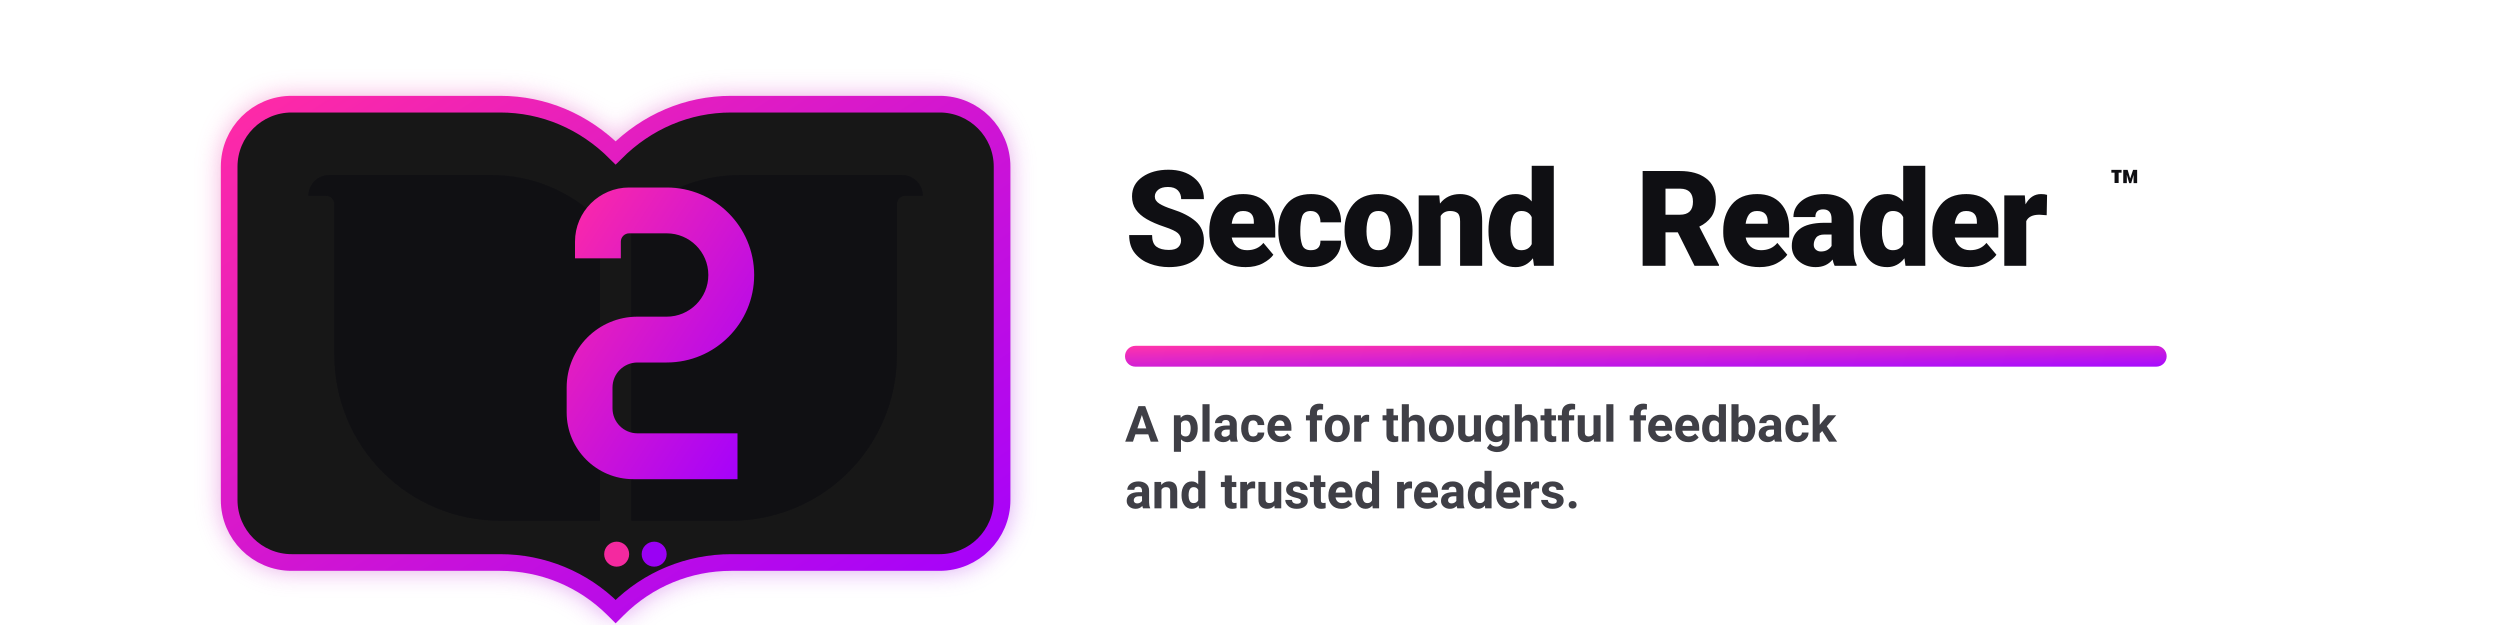
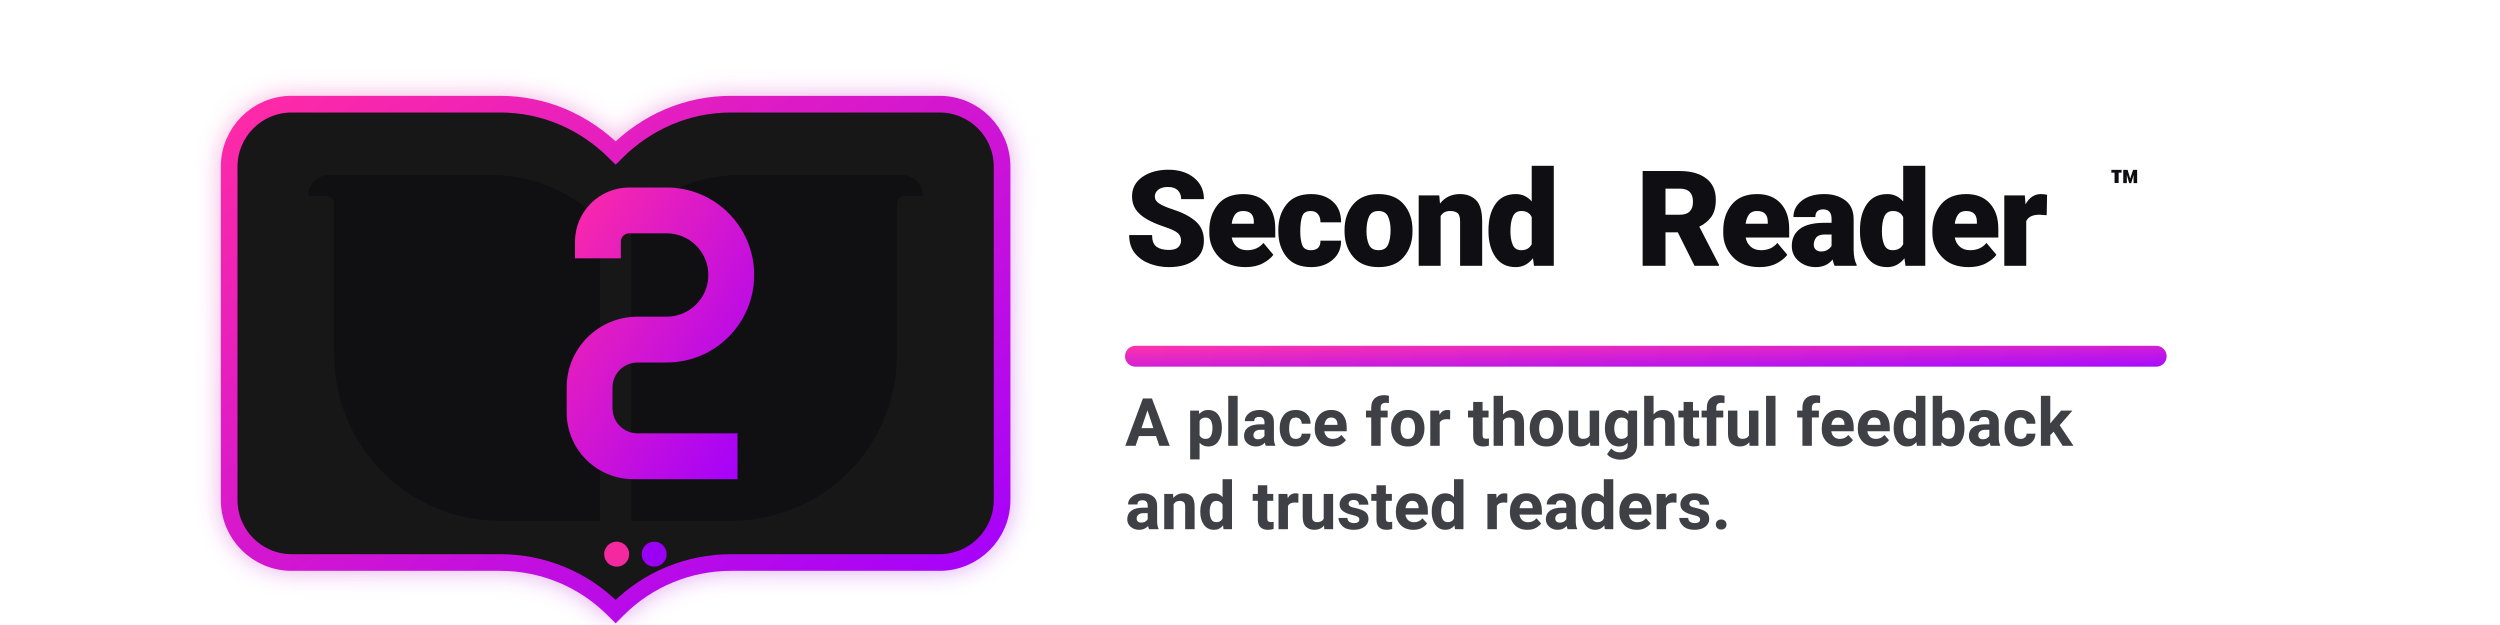
<svg xmlns="http://www.w3.org/2000/svg" width="1200" height="300" viewBox="0 0 1200 300" fill="none">
  <defs>
    <linearGradient id="srGradient" x1="0" y1="0" x2="1" y2="1">
      <stop offset="0%" stop-color="#FF2AA6" />
      <stop offset="100%" stop-color="#A100FF" />
    </linearGradient>
    <filter id="softGlow" x="-50%" y="-50%" width="200%" height="200%" color-interpolation-filters="sRGB">
      <feGaussianBlur stdDeviation="6" result="blur" />
      <feColorMatrix in="blur" type="matrix" values="1 0 0 0 0                 0 1 0 0 0                 0 0 1 0 0                 0 0 0 0.35 0" result="glow" />
      <feMerge>
        <feMergeNode in="glow" />
        <feMergeNode in="SourceGraphic" />
      </feMerge>
    </filter>
  </defs>
  <g transform="translate(70 40)" filter="url(#softGlow)">
    <path d="M40 40C40 23.431 53.431 10 70 10H170C191.091 10 210.52 18.41 225.5 33.39C240.48 18.41 259.909 10 281 10H381C397.569 10 411 23.431 411 40V200C411 216.569 397.569 230 381 230H281C260.636 230 241.107 237.94 226.56 252.49L225.5 253.55L224.44 252.49C209.893 237.94 190.364 230 170 230H70C53.431 230 40 216.569 40 200V40Z" fill="#171717" stroke="url(#srGradient)" stroke-width="8" />
    <path d="M78 54C78 48.477 82.477 44 88 44H166C185.33 44 203.868 51.68 217.53 65.34L218 65.81V210H170C148.907 210 128.64 201.62 113.73 186.71C98.82 171.8 90.44 151.533 90.44 130.44V58C90.44 55.791 88.649 54 86.44 54H78Z" fill="#0F0F13" opacity="0.9" />
    <path d="M373 54C373 48.477 368.523 44 363 44H285C265.67 44 247.132 51.68 233.47 65.34L233 65.81V210H281C302.093 210 322.36 201.62 337.27 186.71C352.18 171.8 360.56 151.533 360.56 130.44V58C360.56 55.791 362.351 54 364.56 54H373Z" fill="#0F0F13" opacity="0.9" />
    <path d="M206 76C206 61.641 217.641 50 232 50H250C273.196 50 292 68.804 292 92C292 115.196 273.196 134 250 134H236C229.373 134 224 139.373 224 146V156C224 162.627 229.373 168 236 168H284V190H234C216.327 190 202 175.673 202 158V146C202 127.222 217.222 112 236 112H250C261.046 112 270 103.046 270 92C270 80.954 261.046 72 250 72H232C229.791 72 228 73.791 228 76V84H206V76Z" fill="url(#srGradient)" />
    <circle cx="226" cy="226" r="6" fill="#FF2AA6" opacity="0.95" />
    <circle cx="244" cy="226" r="6" fill="#A100FF" opacity="0.95" />
  </g>
  <g transform="translate(540 110)">
    <text x="0" y="0" dominant-baseline="middle" fill="#0F0F13" font-size="64" font-family="ui-sans-serif, system-ui, -apple-system, Segoe UI, Roboto, Helvetica, Arial" font-weight="800" letter-spacing="-1.5">
      Second
    </text>
    <text x="245" y="0" dominant-baseline="middle" fill="#0F0F13" font-size="64" font-family="ui-sans-serif, system-ui, -apple-system, Segoe UI, Roboto, Helvetica, Arial" font-weight="800" letter-spacing="-1.5">
      Reader
    </text>
    <text x="472" y="-18" dominant-baseline="middle" fill="#0F0F13" font-size="24" font-family="ui-sans-serif, system-ui, -apple-system, Segoe UI, Roboto, Helvetica, Arial" font-weight="800" letter-spacing="-0.5">
      ™
    </text>
    <rect x="0" y="56" width="500" height="10" rx="5" fill="url(#srGradient)" opacity="0.95" />
-     <text fill="#3F3F46" font-size="24" font-family="ui-sans-serif, system-ui, -apple-system, Segoe UI, Roboto, Helvetica, Arial" font-weight="600" letter-spacing="0.02">
-       <tspan x="0" y="102">A place for thoughtful feedback</tspan>
-       <tspan x="0" dy="32">and trusted readers.</tspan>
+     <text fill="#3F3F46" font-size="32" font-family="ui-sans-serif, system-ui, -apple-system, Segoe UI, Roboto, Helvetica, Arial" font-weight="700" letter-spacing="0.01">
+       <tspan x="0" y="104">A place for thoughtful feedback</tspan>
+       <tspan x="0" dy="40">and trusted readers.</tspan>
    </text>
  </g>
</svg>
